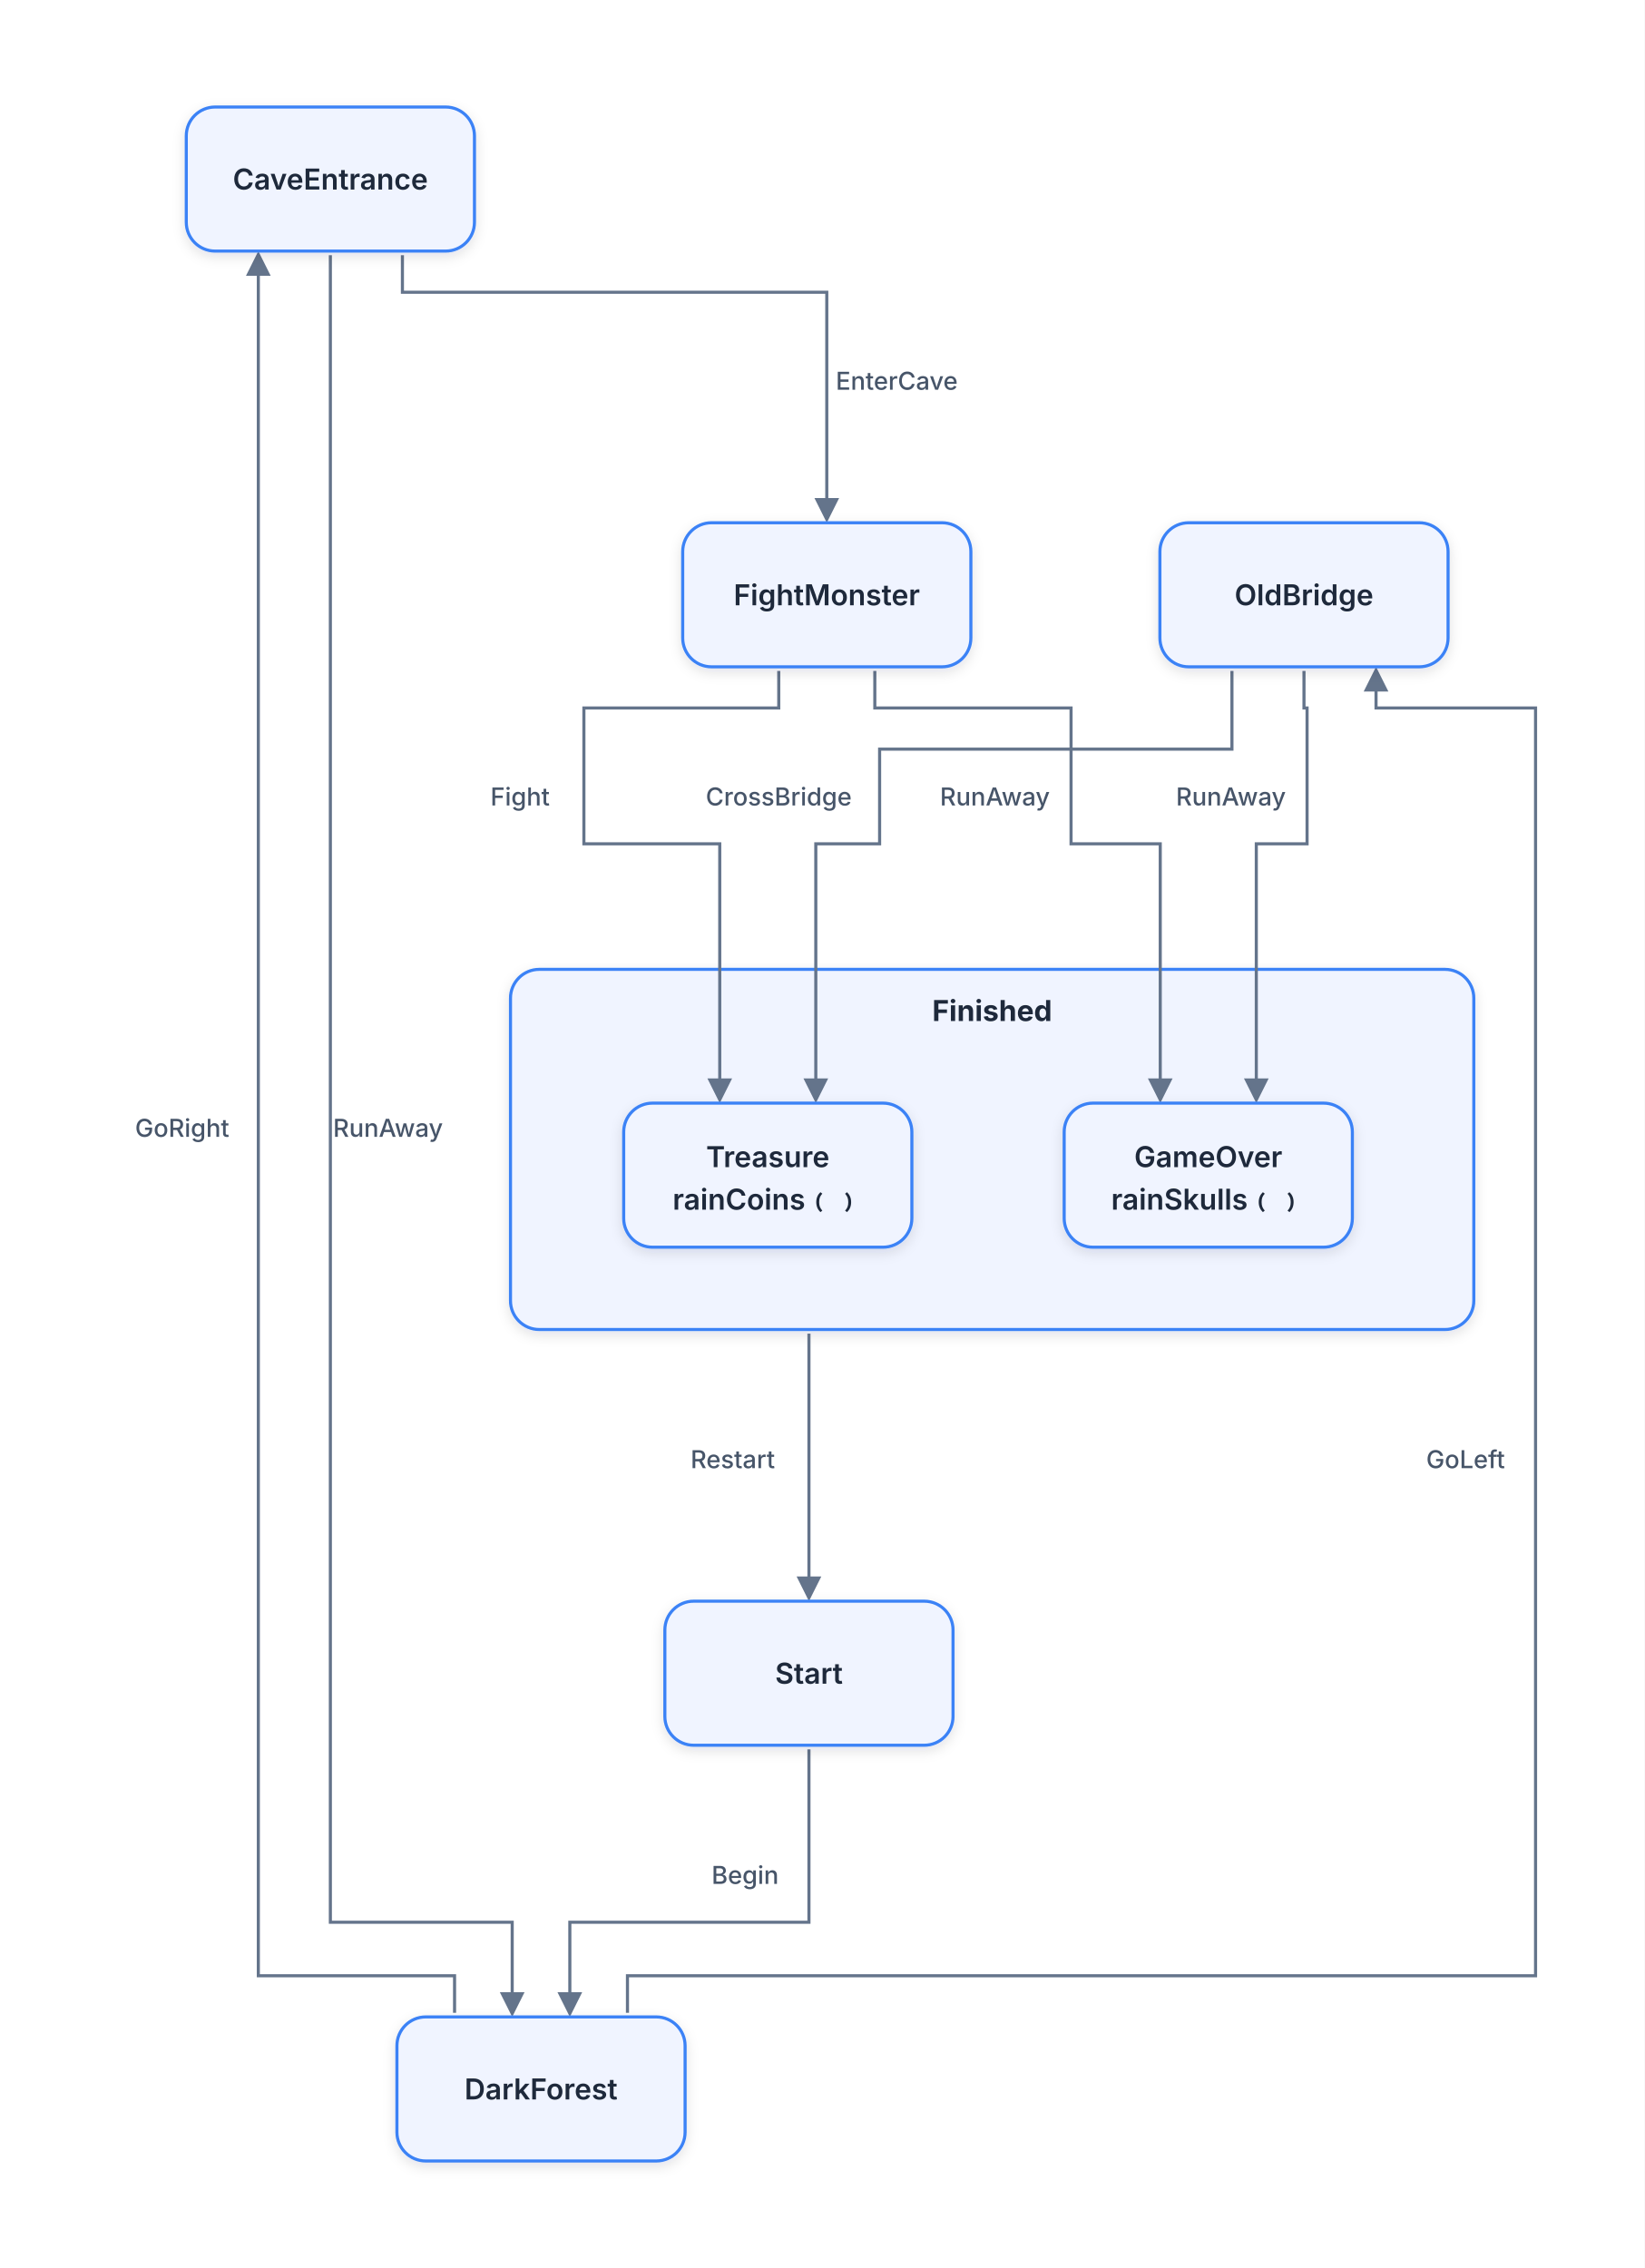
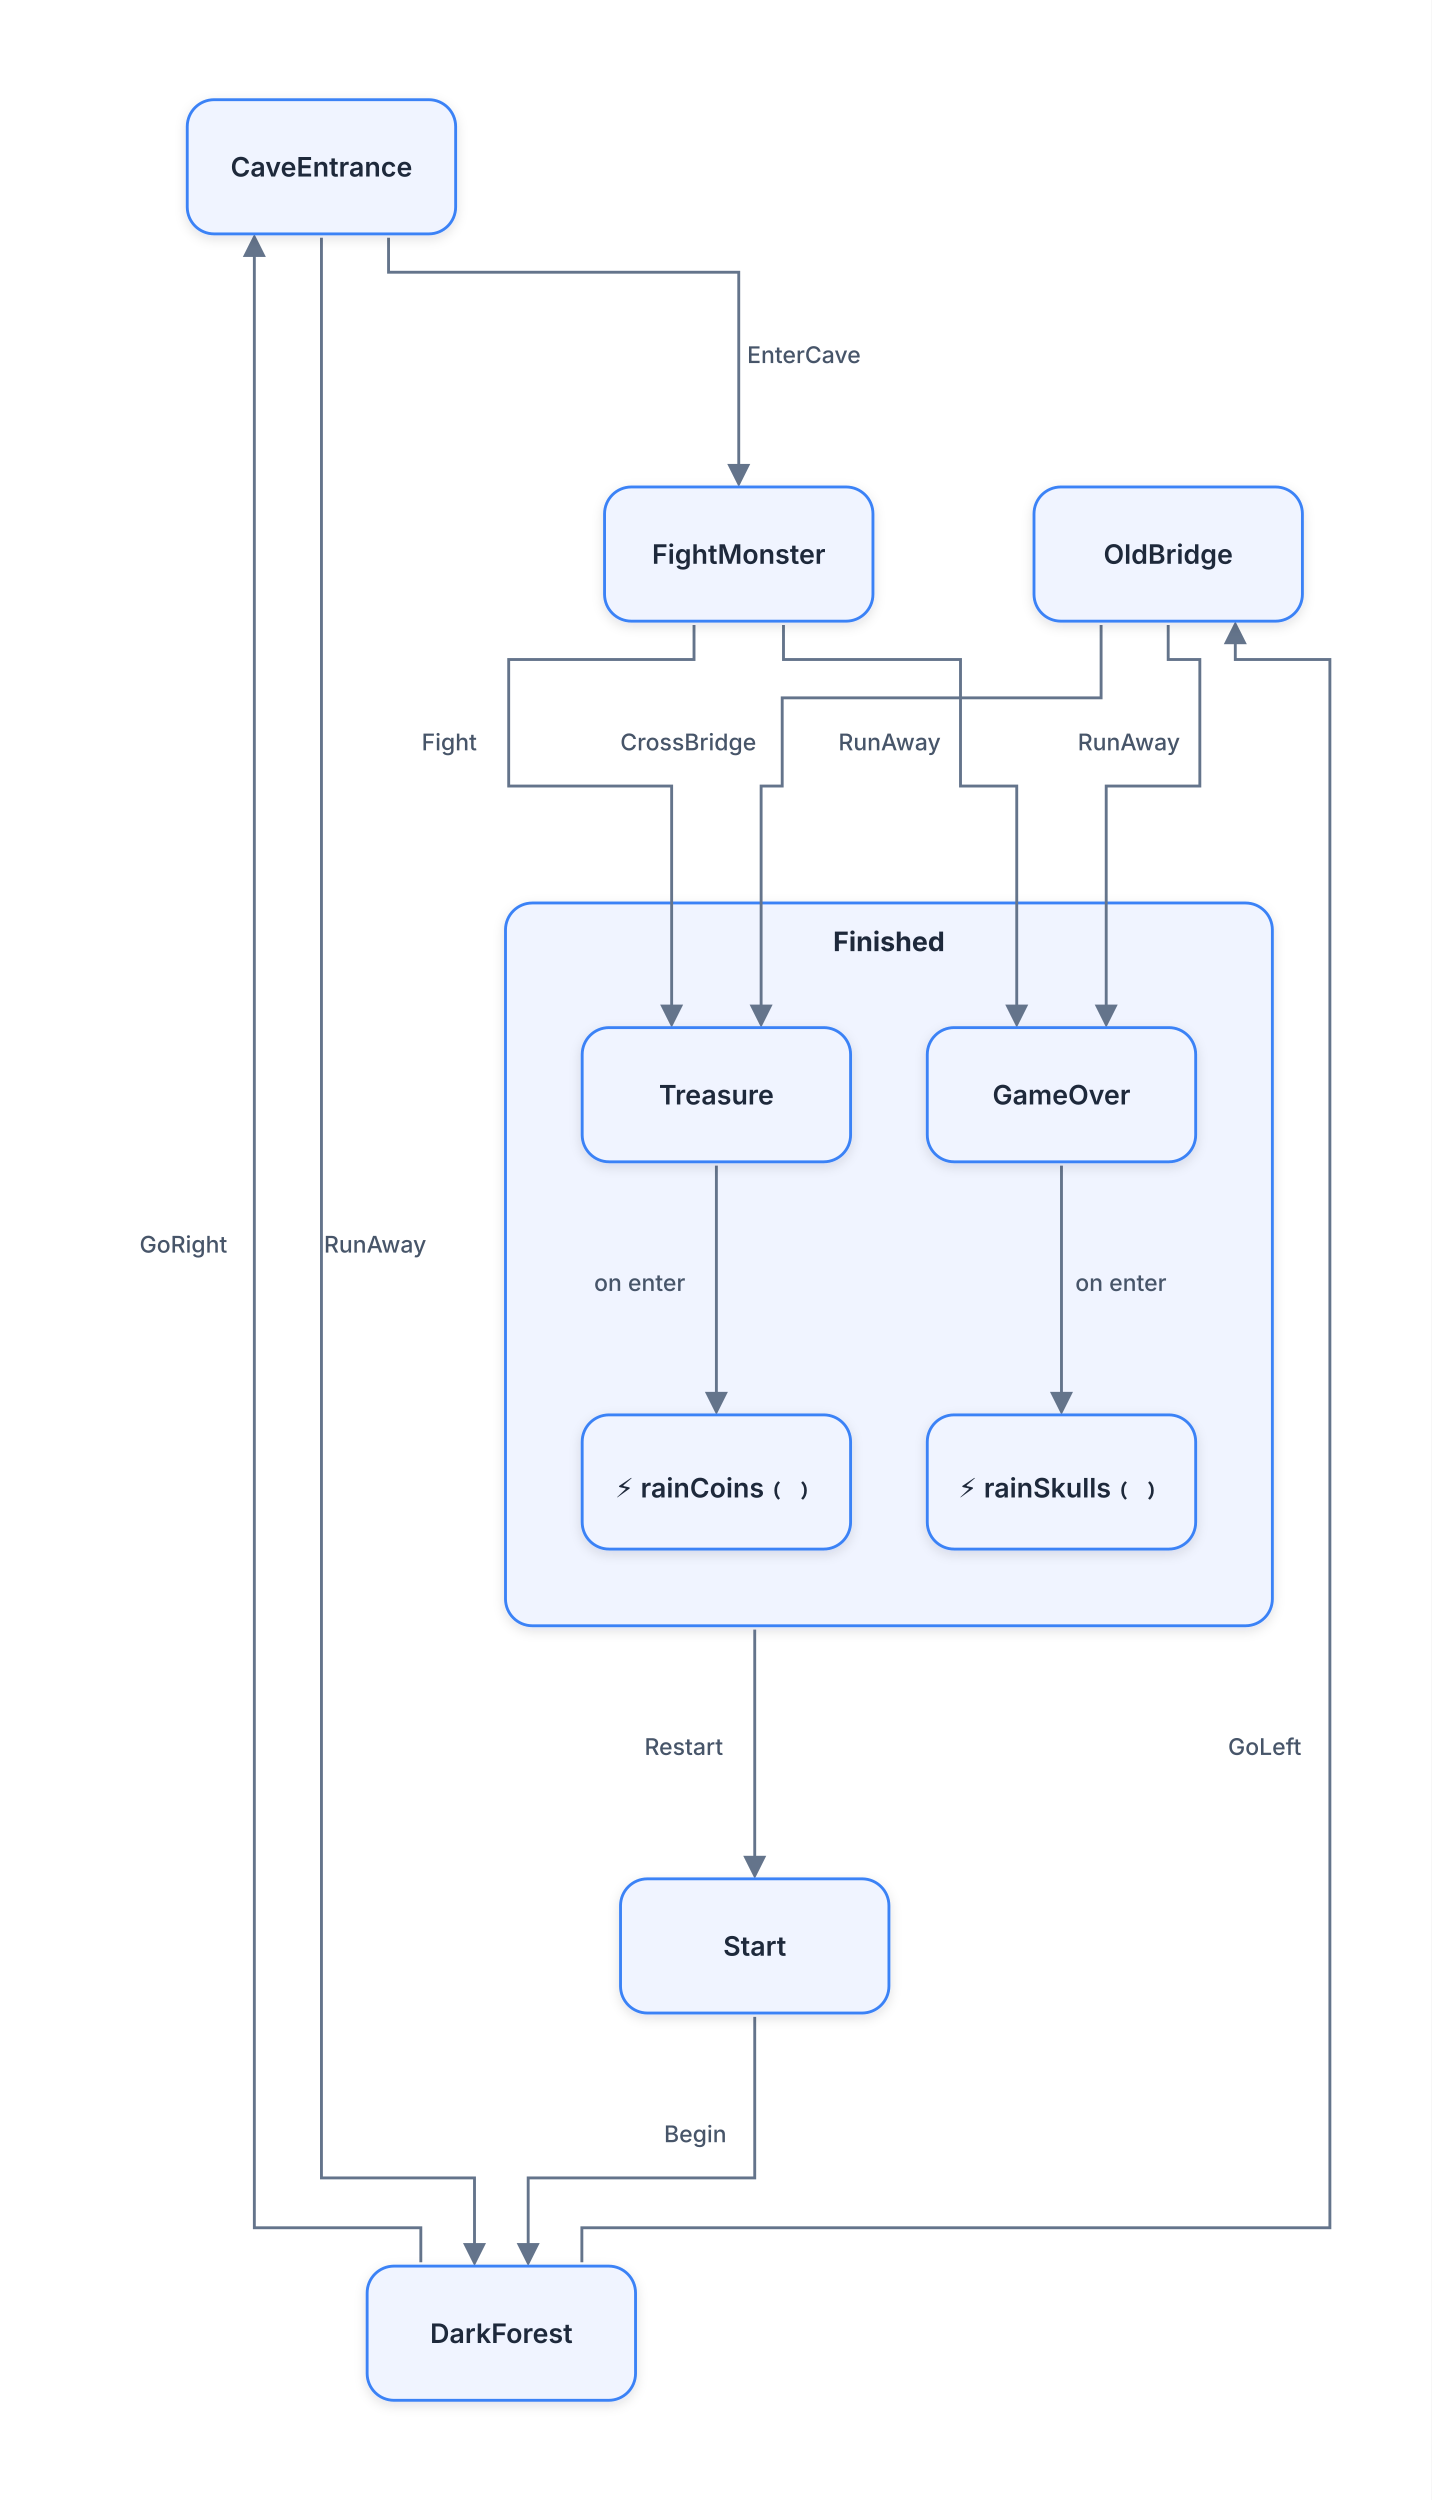
- <svg xmlns="http://www.w3.org/2000/svg" width="799" height="1102" viewBox="0 0 799 1102" role="img" aria-label="AdventureState">
+ <svg xmlns="http://www.w3.org/2000/svg" width="746.667" height="1304" viewBox="0 0 746.667 1304" role="img" aria-label="AdventureState">
  <defs>
    <marker id="arrow-solid" viewBox="0 0 12 12" refX="10" refY="6" markerWidth="8" markerHeight="8" orient="auto">
      <path d="M 0 0 L 12 6 L 0 12 z" fill="#64748b" />
    </marker>
    <marker id="arrow-open-solid" viewBox="0 0 12 12" refX="9" refY="6" markerWidth="8" markerHeight="8" orient="auto">
      <path d="M 0 1 L 11 6 L 0 11" fill="none" stroke="#64748b" stroke-width="2" />
    </marker>
    <marker id="arrow-dependency-solid" viewBox="0 0 12 12" refX="9" refY="6" markerWidth="8" markerHeight="8" orient="auto">
      <path d="M 0 1 L 11 6 L 0 11" fill="none" stroke="#64748b" stroke-width="2" stroke-dasharray="0" />
    </marker>
    <marker id="arrow-inheritance-solid" viewBox="0 0 14 14" refX="12" refY="7" markerWidth="10" markerHeight="10" orient="auto">
      <path d="M 0 1 L 14 7 L 0 13 z" fill="#ffffff" stroke="#64748b" stroke-width="2" />
    </marker>
    <marker id="arrow-composition-solid" viewBox="0 0 18 14" refX="14" refY="7" markerWidth="12" markerHeight="10" orient="auto">
      <path d="M 0 7 L 8 1 L 16 7 L 8 13 z" fill="#64748b" stroke="#64748b" stroke-width="2" />
    </marker>
    <marker id="arrow-aggregation-solid" viewBox="0 0 18 14" refX="14" refY="7" markerWidth="12" markerHeight="10" orient="auto">
      <path d="M 0 7 L 8 1 L 16 7 L 8 13 z" fill="#ffffff" stroke="#64748b" stroke-width="2" />
    </marker>
    <marker id="arrow-crow-solid" viewBox="0 0 24 20" refX="20" refY="10" markerWidth="14" markerHeight="14" orient="auto">
      <path d="M 0 10 L 22 10 M 12 10 L 22 0 M 12 10 L 22 20" fill="none" stroke="#64748b" stroke-width="2" stroke-linecap="round" stroke-linejoin="round" />
    </marker>
    <marker id="arrow-crow-one-solid" viewBox="0 0 24 20" refX="20" refY="10" markerWidth="14" markerHeight="14" orient="auto">
      <path d="M 0 10 L 22 10 M 12 10 L 22 0 M 12 10 L 22 20 M 12 2 L 12 18" fill="none" stroke="#64748b" stroke-width="2" stroke-linecap="round" stroke-linejoin="round" />
    </marker>
    <marker id="arrow-crow-zero-many-solid" viewBox="0 0 24 20" refX="20" refY="10" markerWidth="14" markerHeight="14" orient="auto">
      <path d="M 0 10 L 4 10 M 12 10 L 22 10 M 12 10 L 22 0 M 12 10 L 22 20 M 4 10 a 4 4 0 1 1 8 0 a 4 4 0 1 1 -8 0" fill="none" stroke="#64748b" stroke-width="2" stroke-linecap="round" stroke-linejoin="round" />
    </marker>
    <marker id="arrow-zero-one-solid" viewBox="0 0 24 20" refX="20" refY="10" markerWidth="14" markerHeight="14" orient="auto">
      <path d="M 0 10 L 8 10 M 16 10 L 22 10 M 8 10 a 4 4 0 1 1 8 0 a 4 4 0 1 1 -8 0 M 18 2 L 18 18" fill="none" stroke="#64748b" stroke-width="2" stroke-linecap="round" stroke-linejoin="round" />
    </marker>
    <marker id="arrow-one-one-solid" viewBox="0 0 24 20" refX="20" refY="10" markerWidth="14" markerHeight="14" orient="auto">
      <path d="M 0 10 L 22 10 M 12 2 L 12 18 M 18 2 L 18 18" fill="none" stroke="#64748b" stroke-width="2" stroke-linecap="round" stroke-linejoin="round" />
    </marker>
    <marker id="arrow-dashed" viewBox="0 0 12 12" refX="10" refY="6" markerWidth="8" markerHeight="8" orient="auto">
      <path d="M 0 0 L 12 6 L 0 12 z" fill="#64748b" />
    </marker>
    <marker id="arrow-open-dashed" viewBox="0 0 12 12" refX="9" refY="6" markerWidth="8" markerHeight="8" orient="auto">
      <path d="M 0 1 L 11 6 L 0 11" fill="none" stroke="#64748b" stroke-width="2" />
    </marker>
    <marker id="arrow-dependency-dashed" viewBox="0 0 12 12" refX="9" refY="6" markerWidth="8" markerHeight="8" orient="auto">
      <path d="M 0 1 L 11 6 L 0 11" fill="none" stroke="#64748b" stroke-width="2" stroke-dasharray="0" />
    </marker>
    <marker id="arrow-inheritance-dashed" viewBox="0 0 14 14" refX="12" refY="7" markerWidth="10" markerHeight="10" orient="auto">
      <path d="M 0 1 L 14 7 L 0 13 z" fill="#ffffff" stroke="#64748b" stroke-width="2" />
    </marker>
    <marker id="arrow-composition-dashed" viewBox="0 0 18 14" refX="14" refY="7" markerWidth="12" markerHeight="10" orient="auto">
      <path d="M 0 7 L 8 1 L 16 7 L 8 13 z" fill="#64748b" stroke="#64748b" stroke-width="2" />
    </marker>
    <marker id="arrow-aggregation-dashed" viewBox="0 0 18 14" refX="14" refY="7" markerWidth="12" markerHeight="10" orient="auto">
      <path d="M 0 7 L 8 1 L 16 7 L 8 13 z" fill="#ffffff" stroke="#64748b" stroke-width="2" />
    </marker>
    <marker id="arrow-crow-dashed" viewBox="0 0 24 20" refX="20" refY="10" markerWidth="14" markerHeight="14" orient="auto">
      <path d="M 0 10 L 22 10 M 12 10 L 22 0 M 12 10 L 22 20" fill="none" stroke="#64748b" stroke-width="2" stroke-linecap="round" stroke-linejoin="round" />
    </marker>
    <marker id="arrow-crow-one-dashed" viewBox="0 0 24 20" refX="20" refY="10" markerWidth="14" markerHeight="14" orient="auto">
      <path d="M 0 10 L 22 10 M 12 10 L 22 0 M 12 10 L 22 20 M 12 2 L 12 18" fill="none" stroke="#64748b" stroke-width="2" stroke-linecap="round" stroke-linejoin="round" />
    </marker>
    <marker id="arrow-crow-zero-many-dashed" viewBox="0 0 24 20" refX="20" refY="10" markerWidth="14" markerHeight="14" orient="auto">
      <path d="M 0 10 L 4 10 M 12 10 L 22 10 M 12 10 L 22 0 M 12 10 L 22 20 M 4 10 a 4 4 0 1 1 8 0 a 4 4 0 1 1 -8 0" fill="none" stroke="#64748b" stroke-width="2" stroke-linecap="round" stroke-linejoin="round" />
    </marker>
    <marker id="arrow-zero-one-dashed" viewBox="0 0 24 20" refX="20" refY="10" markerWidth="14" markerHeight="14" orient="auto">
      <path d="M 0 10 L 8 10 M 16 10 L 22 10 M 8 10 a 4 4 0 1 1 8 0 a 4 4 0 1 1 -8 0 M 18 2 L 18 18" fill="none" stroke="#64748b" stroke-width="2" stroke-linecap="round" stroke-linejoin="round" />
    </marker>
    <marker id="arrow-one-one-dashed" viewBox="0 0 24 20" refX="20" refY="10" markerWidth="14" markerHeight="14" orient="auto">
      <path d="M 0 10 L 22 10 M 12 2 L 12 18 M 18 2 L 18 18" fill="none" stroke="#64748b" stroke-width="2" stroke-linecap="round" stroke-linejoin="round" />
    </marker>
    <marker id="arrow-dotted" viewBox="0 0 12 12" refX="10" refY="6" markerWidth="8" markerHeight="8" orient="auto">
      <path d="M 0 0 L 12 6 L 0 12 z" fill="#64748b" />
    </marker>
    <marker id="arrow-open-dotted" viewBox="0 0 12 12" refX="9" refY="6" markerWidth="8" markerHeight="8" orient="auto">
      <path d="M 0 1 L 11 6 L 0 11" fill="none" stroke="#64748b" stroke-width="2" />
    </marker>
    <marker id="arrow-dependency-dotted" viewBox="0 0 12 12" refX="9" refY="6" markerWidth="8" markerHeight="8" orient="auto">
      <path d="M 0 1 L 11 6 L 0 11" fill="none" stroke="#64748b" stroke-width="2" stroke-dasharray="0" />
    </marker>
    <marker id="arrow-inheritance-dotted" viewBox="0 0 14 14" refX="12" refY="7" markerWidth="10" markerHeight="10" orient="auto">
      <path d="M 0 1 L 14 7 L 0 13 z" fill="#ffffff" stroke="#64748b" stroke-width="2" />
    </marker>
    <marker id="arrow-composition-dotted" viewBox="0 0 18 14" refX="14" refY="7" markerWidth="12" markerHeight="10" orient="auto">
      <path d="M 0 7 L 8 1 L 16 7 L 8 13 z" fill="#64748b" stroke="#64748b" stroke-width="2" />
    </marker>
    <marker id="arrow-aggregation-dotted" viewBox="0 0 18 14" refX="14" refY="7" markerWidth="12" markerHeight="10" orient="auto">
      <path d="M 0 7 L 8 1 L 16 7 L 8 13 z" fill="#ffffff" stroke="#64748b" stroke-width="2" />
    </marker>
    <marker id="arrow-crow-dotted" viewBox="0 0 24 20" refX="20" refY="10" markerWidth="14" markerHeight="14" orient="auto">
      <path d="M 0 10 L 22 10 M 12 10 L 22 0 M 12 10 L 22 20" fill="none" stroke="#64748b" stroke-width="2" stroke-linecap="round" stroke-linejoin="round" />
    </marker>
    <marker id="arrow-crow-one-dotted" viewBox="0 0 24 20" refX="20" refY="10" markerWidth="14" markerHeight="14" orient="auto">
      <path d="M 0 10 L 22 10 M 12 10 L 22 0 M 12 10 L 22 20 M 12 2 L 12 18" fill="none" stroke="#64748b" stroke-width="2" stroke-linecap="round" stroke-linejoin="round" />
    </marker>
    <marker id="arrow-crow-zero-many-dotted" viewBox="0 0 24 20" refX="20" refY="10" markerWidth="14" markerHeight="14" orient="auto">
      <path d="M 0 10 L 4 10 M 12 10 L 22 10 M 12 10 L 22 0 M 12 10 L 22 20 M 4 10 a 4 4 0 1 1 8 0 a 4 4 0 1 1 -8 0" fill="none" stroke="#64748b" stroke-width="2" stroke-linecap="round" stroke-linejoin="round" />
    </marker>
    <marker id="arrow-zero-one-dotted" viewBox="0 0 24 20" refX="20" refY="10" markerWidth="14" markerHeight="14" orient="auto">
      <path d="M 0 10 L 8 10 M 16 10 L 22 10 M 8 10 a 4 4 0 1 1 8 0 a 4 4 0 1 1 -8 0 M 18 2 L 18 18" fill="none" stroke="#64748b" stroke-width="2" stroke-linecap="round" stroke-linejoin="round" />
    </marker>
    <marker id="arrow-one-one-dotted" viewBox="0 0 24 20" refX="20" refY="10" markerWidth="14" markerHeight="14" orient="auto">
      <path d="M 0 10 L 22 10 M 12 2 L 12 18 M 18 2 L 18 18" fill="none" stroke="#64748b" stroke-width="2" stroke-linecap="round" stroke-linejoin="round" />
    </marker>
    <filter id="glyphic-shadow" x="-20%" y="-20%" width="140%" height="140%">
      <feDropShadow dx="0" dy="2" stdDeviation="3" flood-color="#0f172a" flood-opacity="0.12" />
    </filter>
  </defs>
-   <rect x="0" y="0" width="799" height="1102" fill="#ffffff" />
+   <rect x="0" y="0" width="746.667" height="1304" fill="#ffffff" />
  <g transform="translate(40, 40)">
-     <rect x="208" y="431" width="468" height="175" rx="14" ry="14" fill="#f0f4ff" stroke="#3b82f6" stroke-width="1.5" filter="url(#glyphic-shadow)" />
-     <path d="M 353 810 L 353 894 L 236.833 894 L 236.833 938" fill="none" stroke="#64748b" stroke-width="1.5" marker-end="url(#arrow-solid)" />
-     <path d="M 264.833 938 L 264.833 920 L 706 920 L 706 304 L 628.5 304 L 628.5 286" fill="none" stroke="#64748b" stroke-width="1.5" marker-end="url(#arrow-solid)" />
-     <path d="M 180.833 938 L 180.833 920 L 85.5 920 L 85.5 84" fill="none" stroke="#64748b" stroke-width="1.5" marker-end="url(#arrow-solid)" />
-     <path d="M 558.5 286 L 558.5 324 L 387.333 324 L 387.333 370 L 356.333 370 L 356.333 494" fill="none" stroke="#64748b" stroke-width="1.5" marker-end="url(#arrow-solid)" />
-     <path d="M 593.5 286 L 593.5 304 L 595 304 L 595 370 L 570.333 370 L 570.333 494" fill="none" stroke="#64748b" stroke-width="1.5" marker-end="url(#arrow-solid)" />
-     <path d="M 155.5 84 L 155.5 102 L 361.667 102 L 361.667 212" fill="none" stroke="#64748b" stroke-width="1.5" marker-end="url(#arrow-solid)" />
-     <path d="M 120.5 84 L 120.5 894 L 208.833 894 L 208.833 938" fill="none" stroke="#64748b" stroke-width="1.5" marker-end="url(#arrow-solid)" />
-     <path d="M 338.333 286 L 338.333 304 L 243.667 304 L 243.667 370 L 309.667 370 L 309.667 494" fill="none" stroke="#64748b" stroke-width="1.5" marker-end="url(#arrow-solid)" />
-     <path d="M 385 286 L 385 304 L 480.333 304 L 480.333 370 L 523.667 370 L 523.667 494" fill="none" stroke="#64748b" stroke-width="1.5" marker-end="url(#arrow-solid)" />
-     <path d="M 353 608 L 353 736" fill="none" stroke="#64748b" stroke-width="1.5" marker-end="url(#arrow-solid)" />
-     <rect x="283" y="738" width="140" height="70" rx="14" ry="14" fill="#f0f4ff" stroke="#3b82f6" stroke-width="1.5" filter="url(#glyphic-shadow)" />
-     <rect x="152.833" y="940" width="140" height="70" rx="14" ry="14" fill="#f0f4ff" stroke="#3b82f6" stroke-width="1.5" filter="url(#glyphic-shadow)" />
-     <rect x="523.5" y="214" width="140" height="70" rx="14" ry="14" fill="#f0f4ff" stroke="#3b82f6" stroke-width="1.5" filter="url(#glyphic-shadow)" />
-     <rect x="50.5" y="12" width="140" height="70" rx="14" ry="14" fill="#f0f4ff" stroke="#3b82f6" stroke-width="1.5" filter="url(#glyphic-shadow)" />
-     <rect x="291.667" y="214" width="140" height="70" rx="14" ry="14" fill="#f0f4ff" stroke="#3b82f6" stroke-width="1.5" filter="url(#glyphic-shadow)" />
-     <rect x="477" y="496" width="140" height="70" rx="14" ry="14" fill="#f0f4ff" stroke="#3b82f6" stroke-width="1.5" filter="url(#glyphic-shadow)" />
-     <rect x="263" y="496" width="140" height="70" rx="14" ry="14" fill="#f0f4ff" stroke="#3b82f6" stroke-width="1.5" filter="url(#glyphic-shadow)" />
+     <rect x="223.667" y="431" width="400" height="377" rx="14" ry="14" fill="#f0f4ff" stroke="#3b82f6" stroke-width="1.5" filter="url(#glyphic-shadow)" />
+     <path d="M 353.667 1012 L 353.667 1096 L 235.5 1096 L 235.5 1140" fill="none" stroke="#64748b" stroke-width="1.5" marker-end="url(#arrow-solid)" />
+     <path d="M 263.5 1140 L 263.5 1122 L 653.667 1122 L 653.667 304 L 604.333 304 L 604.333 286" fill="none" stroke="#64748b" stroke-width="1.5" marker-end="url(#arrow-solid)" />
+     <path d="M 179.5 1140 L 179.5 1122 L 92.667 1122 L 92.667 84" fill="none" stroke="#64748b" stroke-width="1.5" marker-end="url(#arrow-solid)" />
+     <path d="M 534.333 286 L 534.333 324 L 368 324 L 368 370 L 357 370 L 357 494" fill="none" stroke="#64748b" stroke-width="1.5" marker-end="url(#arrow-solid)" />
+     <path d="M 569.333 286 L 569.333 304 L 585.833 304 L 585.833 370 L 537 370 L 537 494" fill="none" stroke="#64748b" stroke-width="1.5" marker-end="url(#arrow-solid)" />
+     <path d="M 162.667 84 L 162.667 102 L 345.333 102 L 345.333 212" fill="none" stroke="#64748b" stroke-width="1.5" marker-end="url(#arrow-solid)" />
+     <path d="M 127.667 84 L 127.667 1096 L 207.5 1096 L 207.5 1140" fill="none" stroke="#64748b" stroke-width="1.5" marker-end="url(#arrow-solid)" />
+     <path d="M 322 286 L 322 304 L 225.333 304 L 225.333 370 L 310.333 370 L 310.333 494" fill="none" stroke="#64748b" stroke-width="1.5" marker-end="url(#arrow-solid)" />
+     <path d="M 368.667 286 L 368.667 304 L 461 304 L 461 370 L 490.333 370 L 490.333 494" fill="none" stroke="#64748b" stroke-width="1.5" marker-end="url(#arrow-solid)" />
+     <path d="M 353.667 810 L 353.667 938" fill="none" stroke="#64748b" stroke-width="1.5" marker-end="url(#arrow-solid)" />
+     <path d="M 513.667 568 L 513.667 696" fill="none" stroke="#64748b" stroke-width="1.5" marker-end="url(#arrow-solid)" />
+     <path d="M 333.667 568 L 333.667 696" fill="none" stroke="#64748b" stroke-width="1.5" marker-end="url(#arrow-solid)" />
+     <rect x="283.667" y="940" width="140" height="70" rx="14" ry="14" fill="#f0f4ff" stroke="#3b82f6" stroke-width="1.5" filter="url(#glyphic-shadow)" />
+     <rect x="151.5" y="1142" width="140" height="70" rx="14" ry="14" fill="#f0f4ff" stroke="#3b82f6" stroke-width="1.5" filter="url(#glyphic-shadow)" />
+     <rect x="499.333" y="214" width="140" height="70" rx="14" ry="14" fill="#f0f4ff" stroke="#3b82f6" stroke-width="1.5" filter="url(#glyphic-shadow)" />
+     <rect x="57.667" y="12" width="140" height="70" rx="14" ry="14" fill="#f0f4ff" stroke="#3b82f6" stroke-width="1.5" filter="url(#glyphic-shadow)" />
+     <rect x="275.333" y="214" width="140" height="70" rx="14" ry="14" fill="#f0f4ff" stroke="#3b82f6" stroke-width="1.5" filter="url(#glyphic-shadow)" />
+     <rect x="443.667" y="496" width="140" height="70" rx="14" ry="14" fill="#f0f4ff" stroke="#3b82f6" stroke-width="1.5" filter="url(#glyphic-shadow)" />
+     <rect x="443.667" y="698" width="140" height="70" rx="14" ry="14" fill="#f0f4ff" stroke="#3b82f6" stroke-width="1.5" filter="url(#glyphic-shadow)" />
+     <rect x="263.667" y="496" width="140" height="70" rx="14" ry="14" fill="#f0f4ff" stroke="#3b82f6" stroke-width="1.5" filter="url(#glyphic-shadow)" />
+     <rect x="263.667" y="698" width="140" height="70" rx="14" ry="14" fill="#f0f4ff" stroke="#3b82f6" stroke-width="1.5" filter="url(#glyphic-shadow)" />
    <g>
-       <rect x="404" y="441" width="76" height="20" fill="#f0f4ff" stroke="none" />
-       <text x="442" y="451" text-anchor="middle" dominant-baseline="central" font-family="Inter, system-ui, sans-serif" font-size="14" font-weight="700" fill="#1e293b">Finished</text>
+       <rect x="385.667" y="441" width="76" height="20" fill="#f0f4ff" stroke="none" />
+       <text x="423.667" y="451" text-anchor="middle" dominant-baseline="central" font-family="Inter, system-ui, sans-serif" font-size="14" font-weight="700" fill="#1e293b">Finished</text>
    </g>
    <g>
-       <text x="353" y="773" text-anchor="middle" dominant-baseline="central" font-family="Inter, system-ui, sans-serif" font-size="14" font-weight="600" fill="#1e293b">Start</text>
+       <text x="353.667" y="975" text-anchor="middle" dominant-baseline="central" font-family="Inter, system-ui, sans-serif" font-size="14" font-weight="600" fill="#1e293b">Start</text>
    </g>
    <g>
-       <text x="222.833" y="975" text-anchor="middle" dominant-baseline="central" font-family="Inter, system-ui, sans-serif" font-size="14" font-weight="600" fill="#1e293b">DarkForest</text>
+       <text x="221.5" y="1177" text-anchor="middle" dominant-baseline="central" font-family="Inter, system-ui, sans-serif" font-size="14" font-weight="600" fill="#1e293b">DarkForest</text>
    </g>
    <g>
-       <text x="593.5" y="249" text-anchor="middle" dominant-baseline="central" font-family="Inter, system-ui, sans-serif" font-size="14" font-weight="600" fill="#1e293b">OldBridge</text>
+       <text x="569.333" y="249" text-anchor="middle" dominant-baseline="central" font-family="Inter, system-ui, sans-serif" font-size="14" font-weight="600" fill="#1e293b">OldBridge</text>
    </g>
    <g>
-       <text x="120.5" y="47" text-anchor="middle" dominant-baseline="central" font-family="Inter, system-ui, sans-serif" font-size="14" font-weight="600" fill="#1e293b">CaveEntrance</text>
+       <text x="127.667" y="47" text-anchor="middle" dominant-baseline="central" font-family="Inter, system-ui, sans-serif" font-size="14" font-weight="600" fill="#1e293b">CaveEntrance</text>
    </g>
    <g>
-       <text x="361.667" y="249" text-anchor="middle" dominant-baseline="central" font-family="Inter, system-ui, sans-serif" font-size="14" font-weight="600" fill="#1e293b">FightMonster</text>
+       <text x="345.333" y="249" text-anchor="middle" dominant-baseline="central" font-family="Inter, system-ui, sans-serif" font-size="14" font-weight="600" fill="#1e293b">FightMonster</text>
    </g>
    <g>
-       <text x="547" y="522" text-anchor="middle" dominant-baseline="central" font-family="Inter, system-ui, sans-serif" font-size="14" font-weight="600" fill="#1e293b">GameOver</text>
-       <text x="547" y="540" text-anchor="middle" dominant-baseline="central" font-family="Inter, system-ui, sans-serif" font-size="14" font-weight="600" fill="#1e293b">rainSkulls﹙﹚</text>
+       <text x="513.667" y="531" text-anchor="middle" dominant-baseline="central" font-family="Inter, system-ui, sans-serif" font-size="14" font-weight="600" fill="#1e293b">GameOver</text>
    </g>
    <g>
-       <text x="333" y="522" text-anchor="middle" dominant-baseline="central" font-family="Inter, system-ui, sans-serif" font-size="14" font-weight="600" fill="#1e293b">Treasure</text>
-       <text x="333" y="540" text-anchor="middle" dominant-baseline="central" font-family="Inter, system-ui, sans-serif" font-size="14" font-weight="600" fill="#1e293b">rainCoins﹙﹚</text>
+       <text x="513.667" y="733" text-anchor="middle" dominant-baseline="central" font-family="Inter, system-ui, sans-serif" font-size="14" font-weight="600" fill="#1e293b">⚡ rainSkulls﹙﹚</text>
    </g>
-     <text x="322" y="871" text-anchor="middle" dominant-baseline="central" font-family="Inter, system-ui, sans-serif" font-size="12" font-weight="500" fill="#475569">Begin</text>
-     <text x="672" y="669" text-anchor="middle" dominant-baseline="central" font-family="Inter, system-ui, sans-serif" font-size="12" font-weight="500" fill="#475569">GoLeft</text>
-     <text x="48.5" y="508" text-anchor="middle" dominant-baseline="central" font-family="Inter, system-ui, sans-serif" font-size="12" font-weight="500" fill="#475569">GoRight</text>
-     <text x="338.333" y="347" text-anchor="middle" dominant-baseline="central" font-family="Inter, system-ui, sans-serif" font-size="12" font-weight="500" fill="#475569">CrossBridge</text>
-     <text x="558" y="347" text-anchor="middle" dominant-baseline="central" font-family="Inter, system-ui, sans-serif" font-size="12" font-weight="500" fill="#475569">RunAway</text>
-     <text x="395.667" y="145" text-anchor="middle" dominant-baseline="central" font-family="Inter, system-ui, sans-serif" font-size="12" font-weight="500" fill="#475569">EnterCave</text>
-     <text x="148.5" y="508" text-anchor="middle" dominant-baseline="central" font-family="Inter, system-ui, sans-serif" font-size="12" font-weight="500" fill="#475569">RunAway</text>
-     <text x="212.667" y="347" text-anchor="middle" dominant-baseline="central" font-family="Inter, system-ui, sans-serif" font-size="12" font-weight="500" fill="#475569">Fight</text>
-     <text x="443.333" y="347" text-anchor="middle" dominant-baseline="central" font-family="Inter, system-ui, sans-serif" font-size="12" font-weight="500" fill="#475569">RunAway</text>
-     <text x="316" y="669" text-anchor="middle" dominant-baseline="central" font-family="Inter, system-ui, sans-serif" font-size="12" font-weight="500" fill="#475569">Restart</text>
+     <g>
+       <text x="333.667" y="531" text-anchor="middle" dominant-baseline="central" font-family="Inter, system-ui, sans-serif" font-size="14" font-weight="600" fill="#1e293b">Treasure</text>
+     </g>
+     <g>
+       <text x="333.667" y="733" text-anchor="middle" dominant-baseline="central" font-family="Inter, system-ui, sans-serif" font-size="14" font-weight="600" fill="#1e293b">⚡ rainCoins﹙﹚</text>
+     </g>
+     <text x="322.667" y="1073" text-anchor="middle" dominant-baseline="central" font-family="Inter, system-ui, sans-serif" font-size="12" font-weight="500" fill="#475569">Begin</text>
+     <text x="619.667" y="871" text-anchor="middle" dominant-baseline="central" font-family="Inter, system-ui, sans-serif" font-size="12" font-weight="500" fill="#475569">GoLeft</text>
+     <text x="55.667" y="609" text-anchor="middle" dominant-baseline="central" font-family="Inter, system-ui, sans-serif" font-size="12" font-weight="500" fill="#475569">GoRight</text>
+     <text x="319" y="347" text-anchor="middle" dominant-baseline="central" font-family="Inter, system-ui, sans-serif" font-size="12" font-weight="500" fill="#475569">CrossBridge</text>
+     <text x="548.833" y="347" text-anchor="middle" dominant-baseline="central" font-family="Inter, system-ui, sans-serif" font-size="12" font-weight="500" fill="#475569">RunAway</text>
+     <text x="379.333" y="145" text-anchor="middle" dominant-baseline="central" font-family="Inter, system-ui, sans-serif" font-size="12" font-weight="500" fill="#475569">EnterCave</text>
+     <text x="155.667" y="609" text-anchor="middle" dominant-baseline="central" font-family="Inter, system-ui, sans-serif" font-size="12" font-weight="500" fill="#475569">RunAway</text>
+     <text x="194.333" y="347" text-anchor="middle" dominant-baseline="central" font-family="Inter, system-ui, sans-serif" font-size="12" font-weight="500" fill="#475569">Fight</text>
+     <text x="424" y="347" text-anchor="middle" dominant-baseline="central" font-family="Inter, system-ui, sans-serif" font-size="12" font-weight="500" fill="#475569">RunAway</text>
+     <text x="316.667" y="871" text-anchor="middle" dominant-baseline="central" font-family="Inter, system-ui, sans-serif" font-size="12" font-weight="500" fill="#475569">Restart</text>
+     <text x="544.667" y="629" text-anchor="middle" dominant-baseline="central" font-family="Inter, system-ui, sans-serif" font-size="12" font-weight="500" fill="#475569">on enter</text>
+     <text x="293.667" y="629" text-anchor="middle" dominant-baseline="central" font-family="Inter, system-ui, sans-serif" font-size="12" font-weight="500" fill="#475569">on enter</text>
  </g>
</svg>
